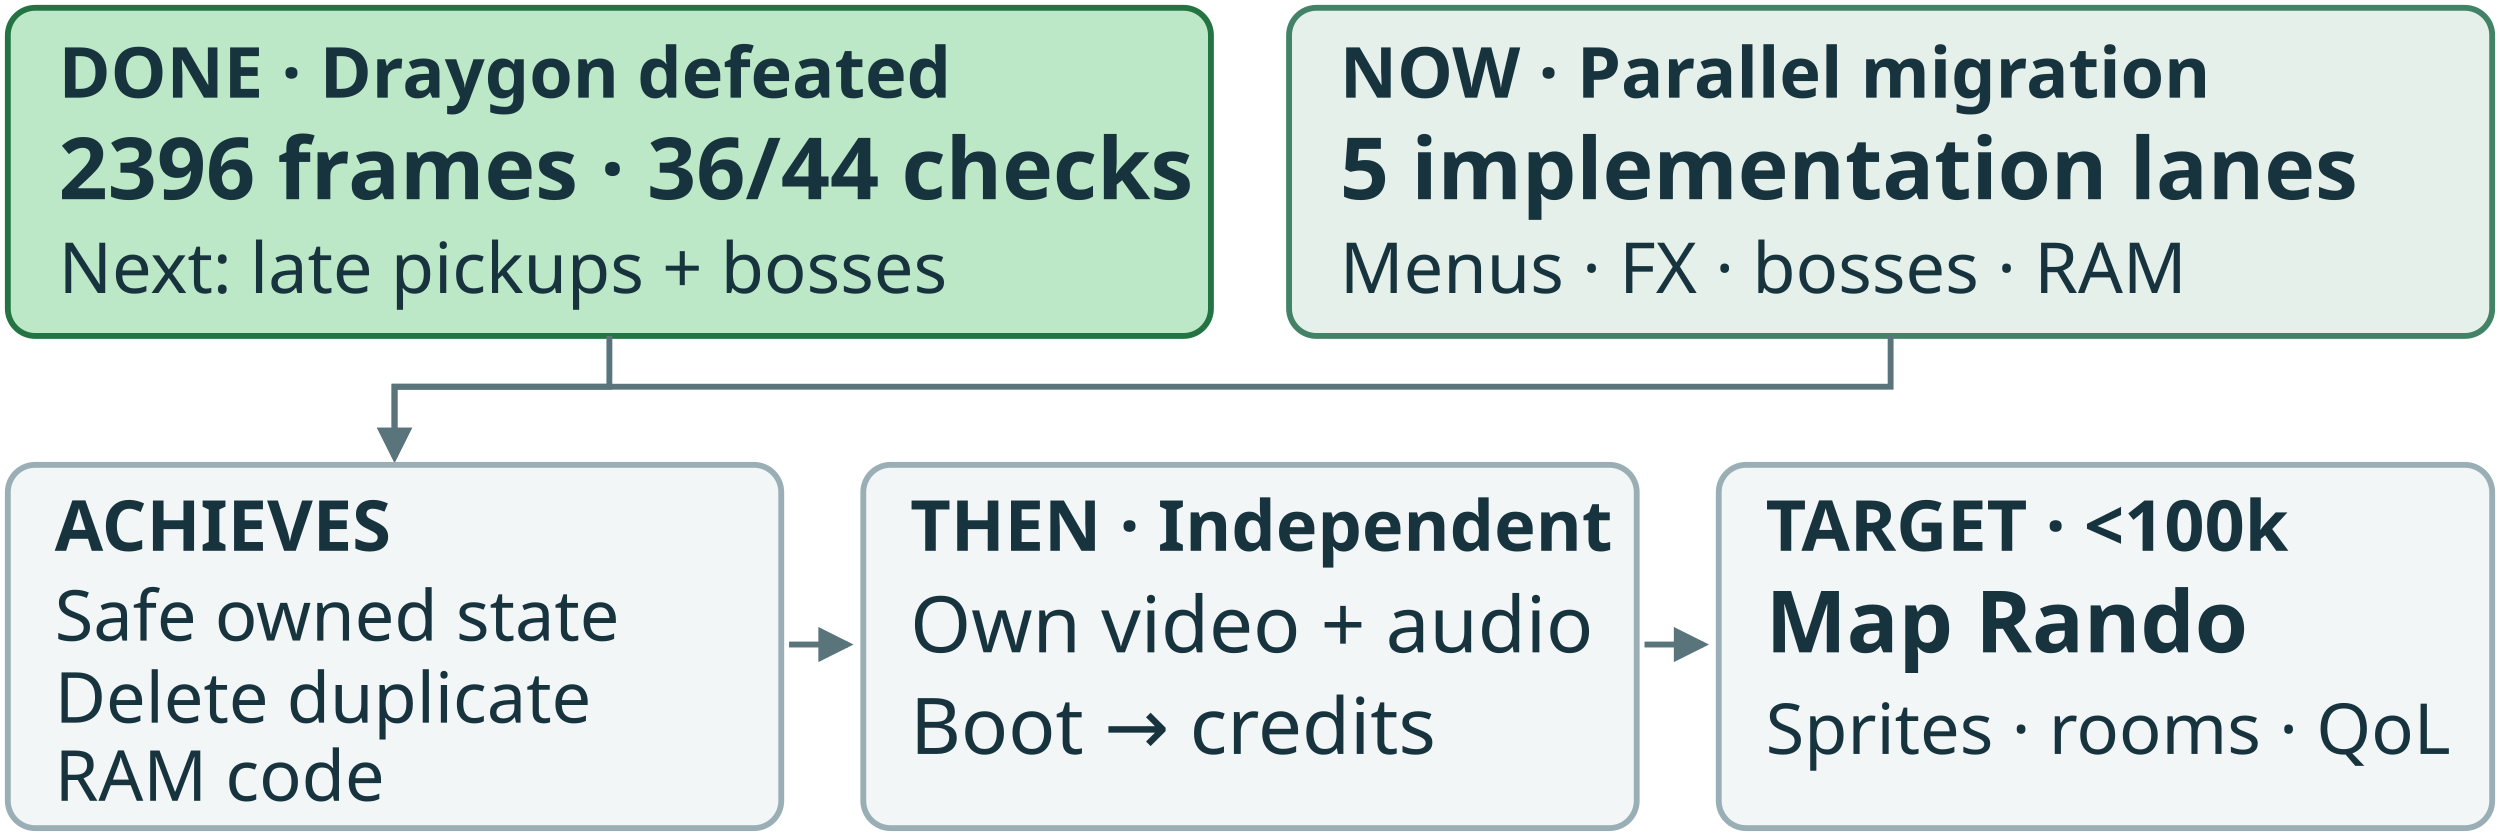
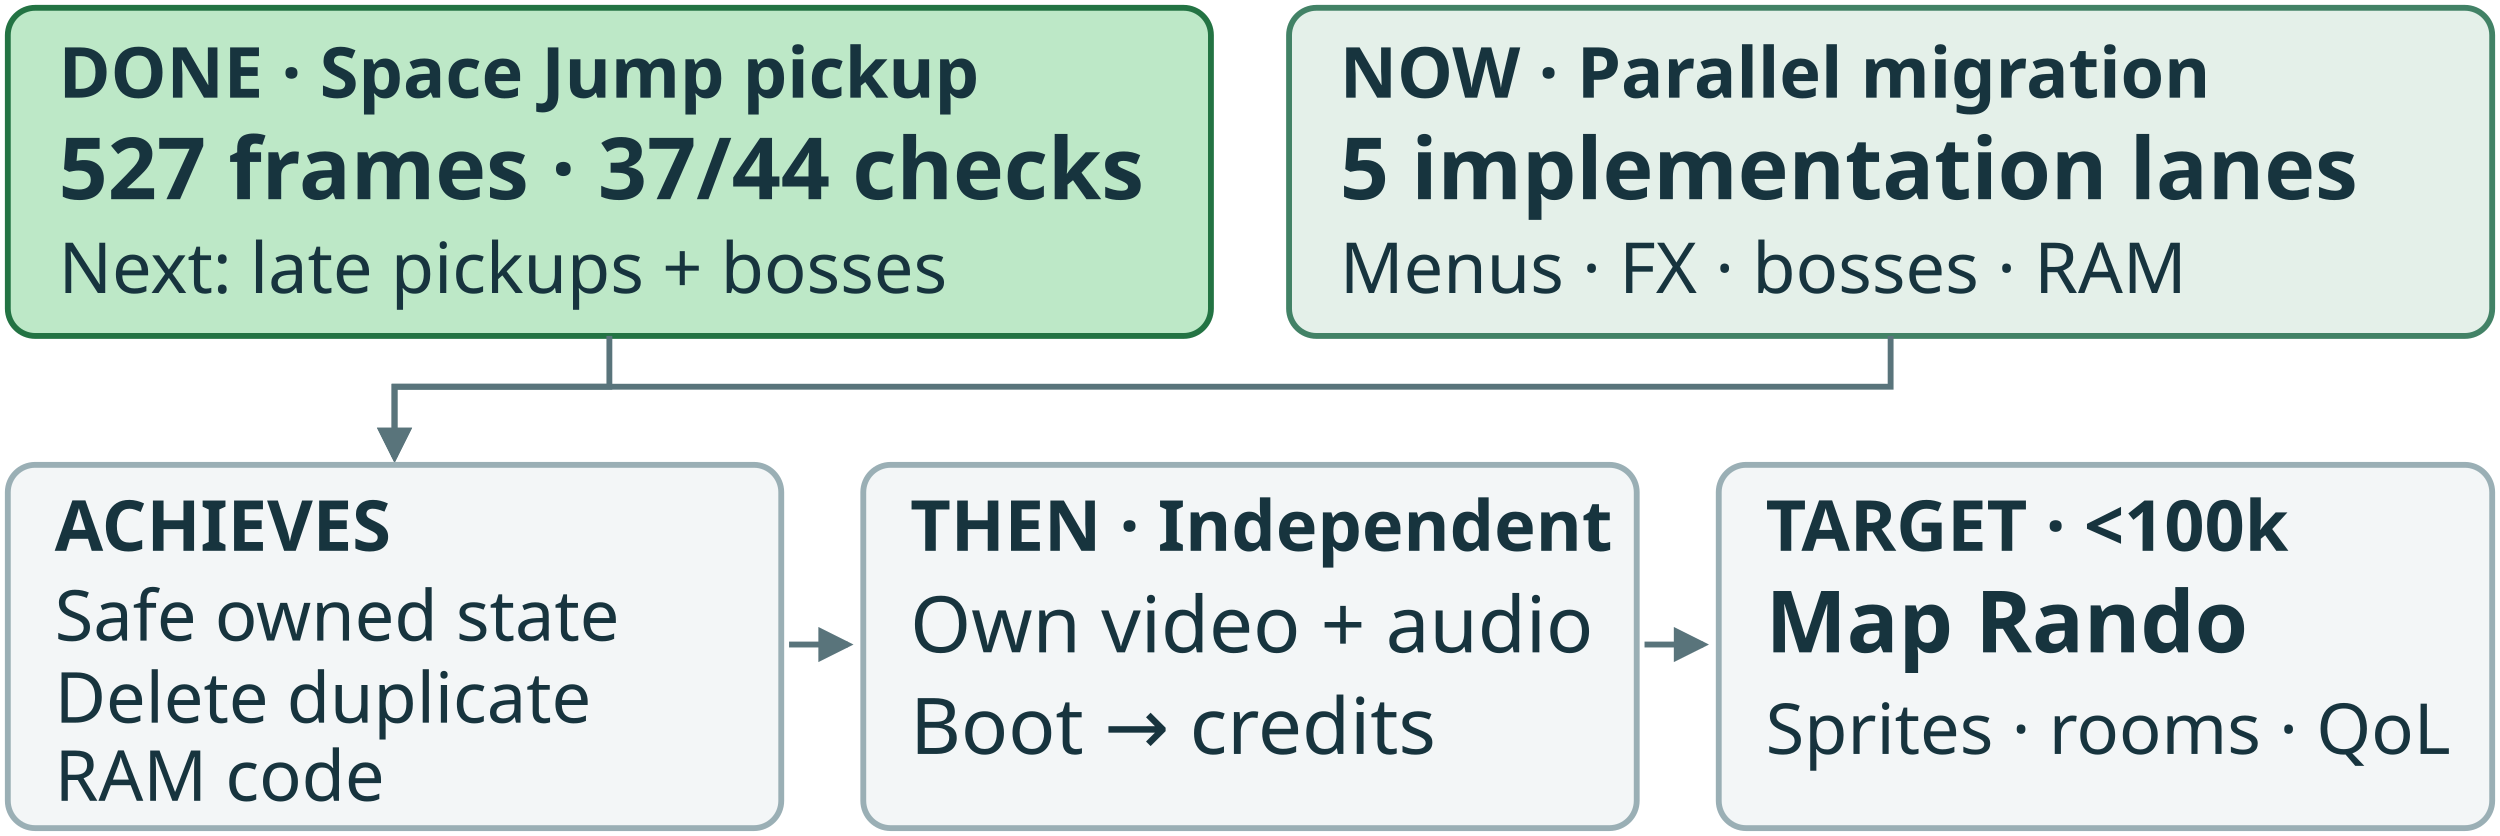
<svg xmlns="http://www.w3.org/2000/svg" width="640" height="214" viewBox="0 0 640 214" role="img" aria-labelledby="title description">
  <defs>
    <marker id="arrow" markerWidth="6" markerHeight="6" refX="5" refY="3" orient="auto">
      <path d="M0 0L6 3L0 6" fill="#59747b" />
    </marker>
  </defs>
  <style>text{font-family:system-ui,Segoe UI,sans-serif;fill:#17343e} .tag{font-size:18px;font-weight:650}.name{font-size:22px;font-weight:650}.note{font-size:20px}.small{font-size:18px}.now{fill:#e4f0e9;stroke:#428266}.done{fill:#bde8c7;stroke:#237343}.later{fill:#f3f6f7;stroke:#9aafb5}rect{stroke-width:1.5}path.link{fill:none;stroke:#59747b;stroke-width:1.5;marker-end:url(#arrow)}</style>
  <g aria-label="Done: room-seed replay; next: late coverage">
    <rect class="done" x="2" y="2" width="308" height="84" rx="7" />
-     <text x="15" y="25" class="tag">DONE · Draygon defeated</text>
-     <text x="15" y="51" class="name">2396 frames · 36/44 checks</text>
+     <text x="15" y="25" class="tag">DONE · Space Jump pickup</text>
+     <text x="15" y="51" class="name">527 frames · 37/44 checks</text>
    <text x="15" y="75" class="small">Next: late pickups + bosses</text>
  </g>
  <g aria-label="Now: coverage, three bank refactors and checked RAM access">
    <rect class="now" x="330" y="2" width="308" height="84" rx="7" />
    <text x="343" y="25" class="tag">NOW · Parallel migration</text>
    <text x="343" y="51" class="name">5 implementation lanes</text>
    <text x="343" y="75" class="small">Menus · FX · bosses · RAM</text>
  </g>
  <path class="link" d="M156 86V99H101V117" />
  <path class="link" d="M484 86V99H101V117" />
  <g aria-label="Achieves: safe owned state with duplicate RAM code deleted">
    <rect class="later" x="2" y="119" width="198" height="93" rx="7" />
    <text x="14" y="141" class="tag">ACHIEVES</text>
    <text x="14" y="164" class="small">Safe owned state</text>
    <text x="14" y="185" class="small">Delete duplicate</text>
    <text x="14" y="205" class="small">RAM code</text>
  </g>
  <path class="link" d="M202 165H217" />
  <g aria-label="Then: independent engine">
    <rect class="later" x="221" y="119" width="198" height="93" rx="7" />
    <text x="233" y="141" class="tag">THEN · Independent</text>
    <text x="233" y="167" class="note">Own video + audio</text>
    <text x="233" y="193" class="note">Boot → credits</text>
  </g>
  <path class="link" d="M421 165H436" />
  <g aria-label="Target: Map Rando engine">
    <rect class="later" x="440" y="119" width="198" height="93" rx="7" />
    <text x="452" y="141" class="tag">TARGET · &lt;100k</text>
    <text x="452" y="167" class="name">Map Rando</text>
    <text x="452" y="193" class="small">Sprites · rooms · QoL</text>
  </g>
</svg>
